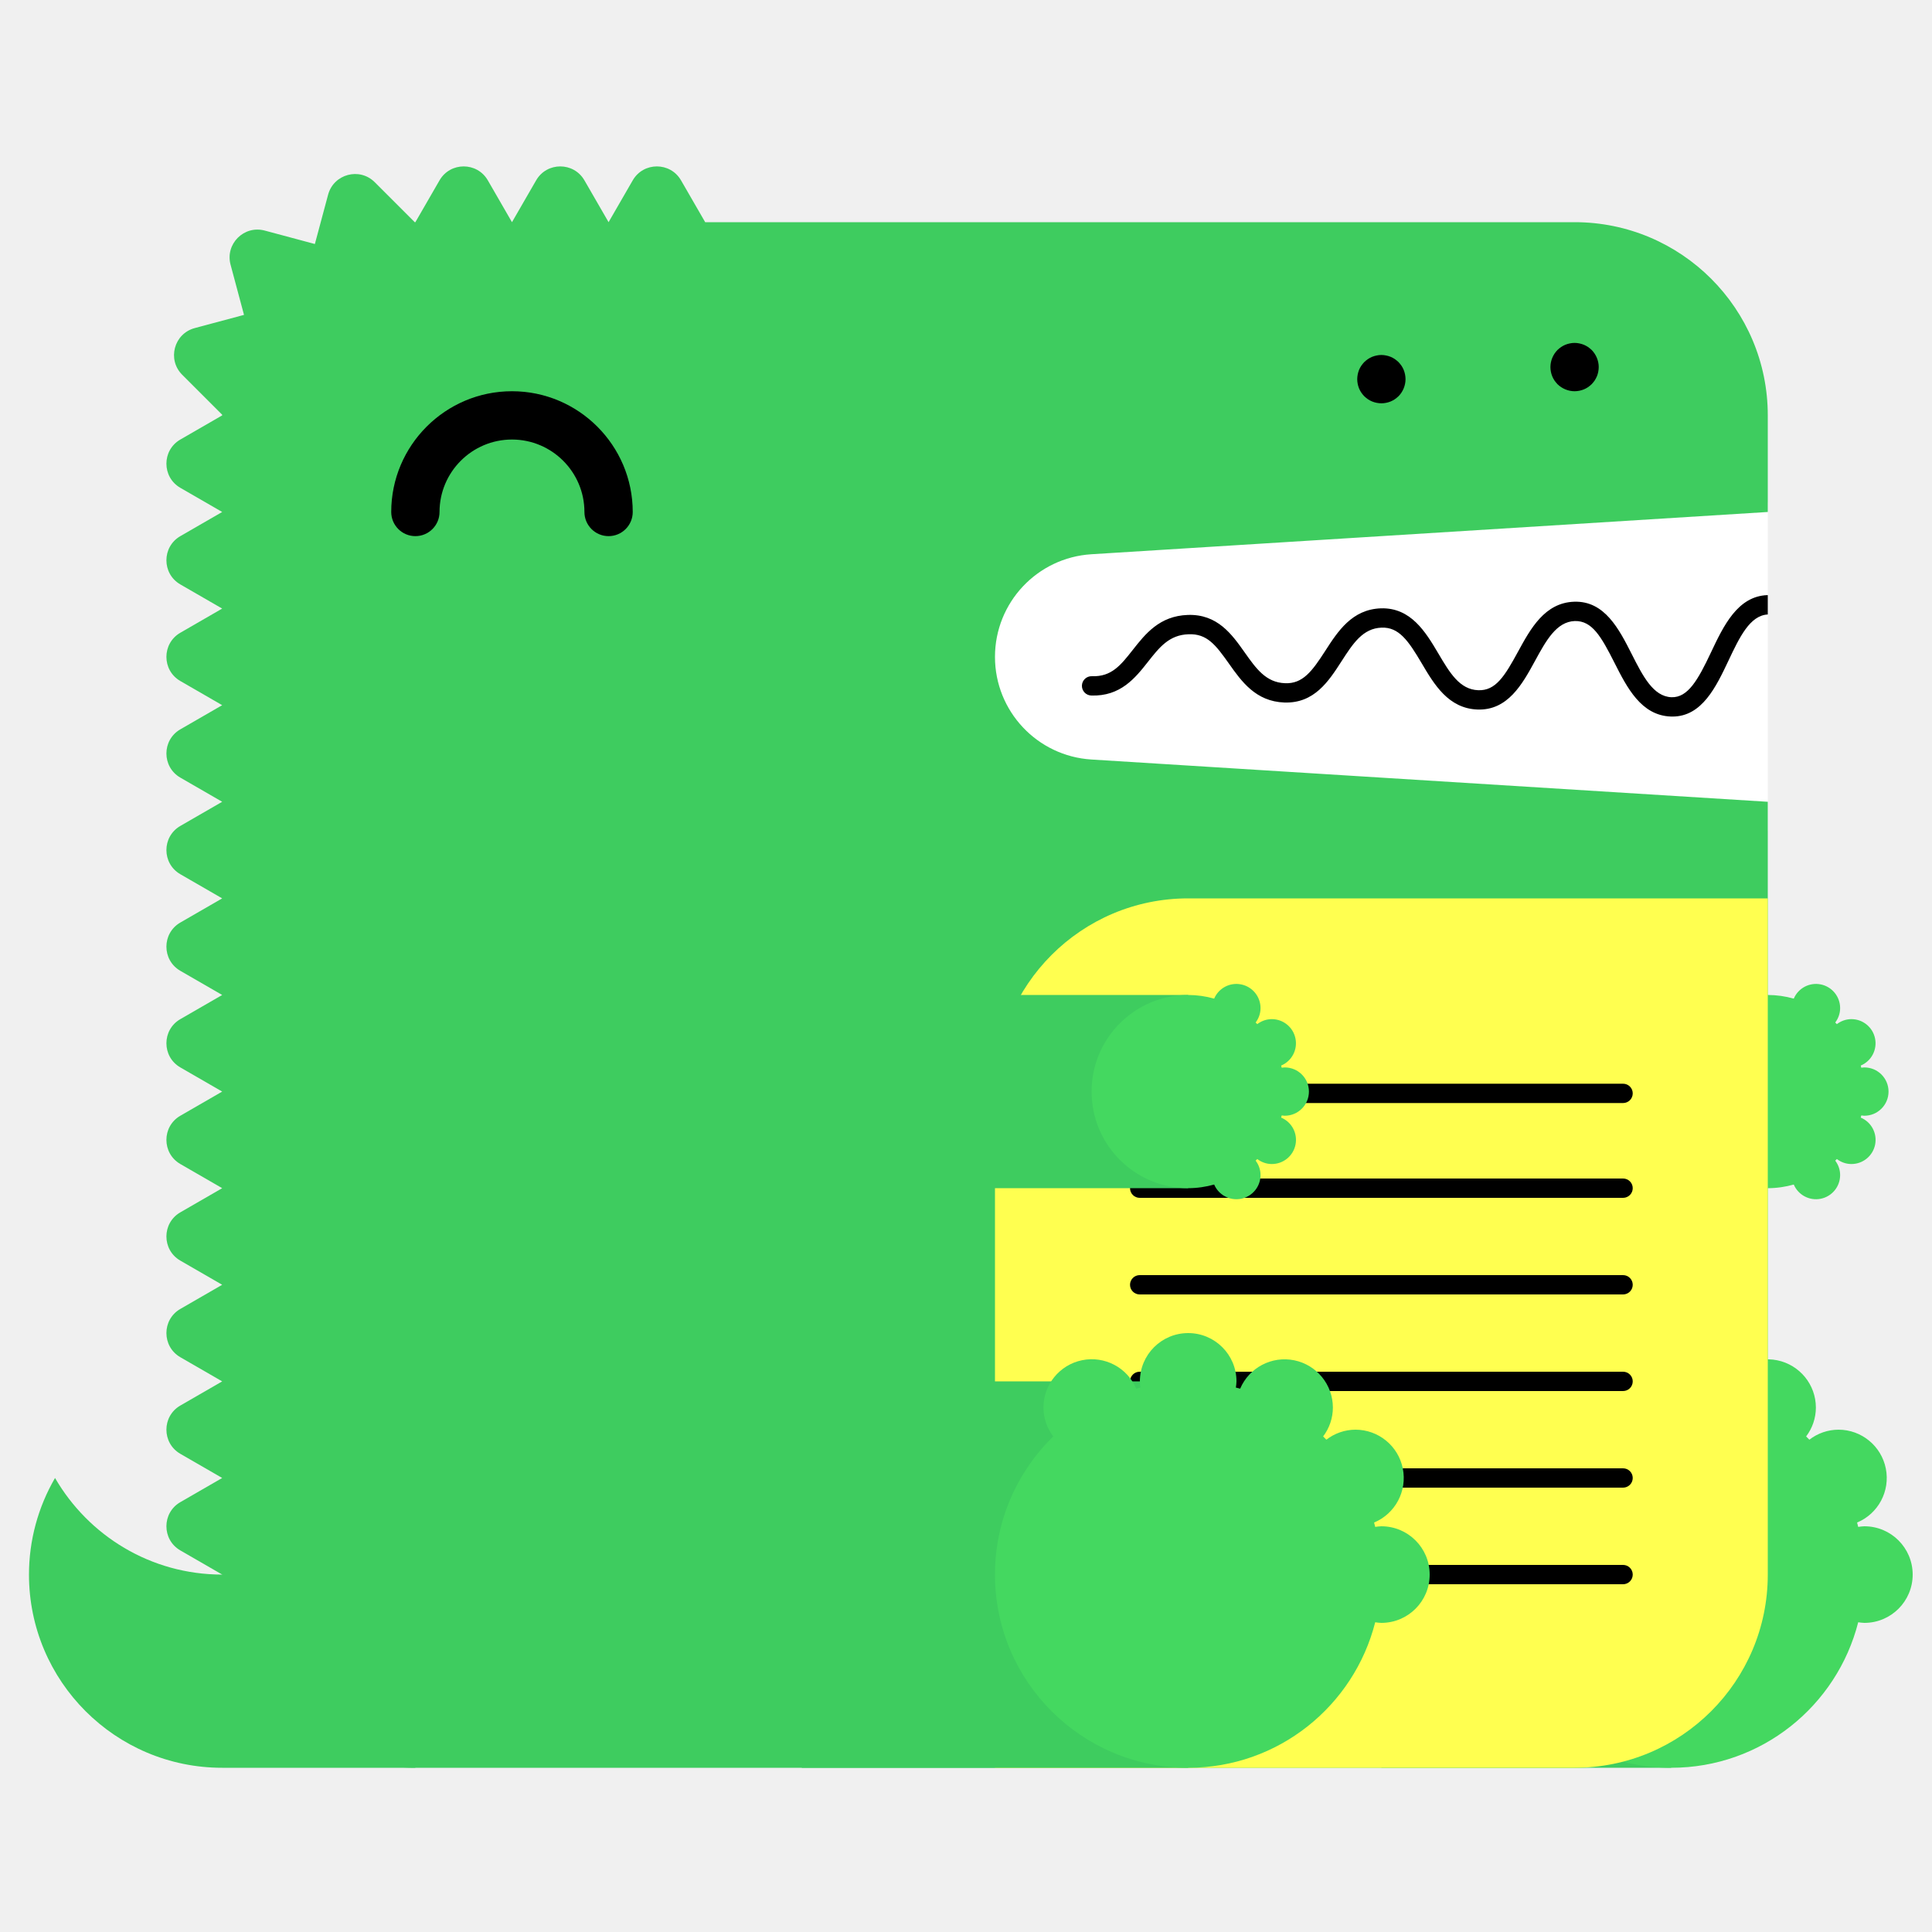
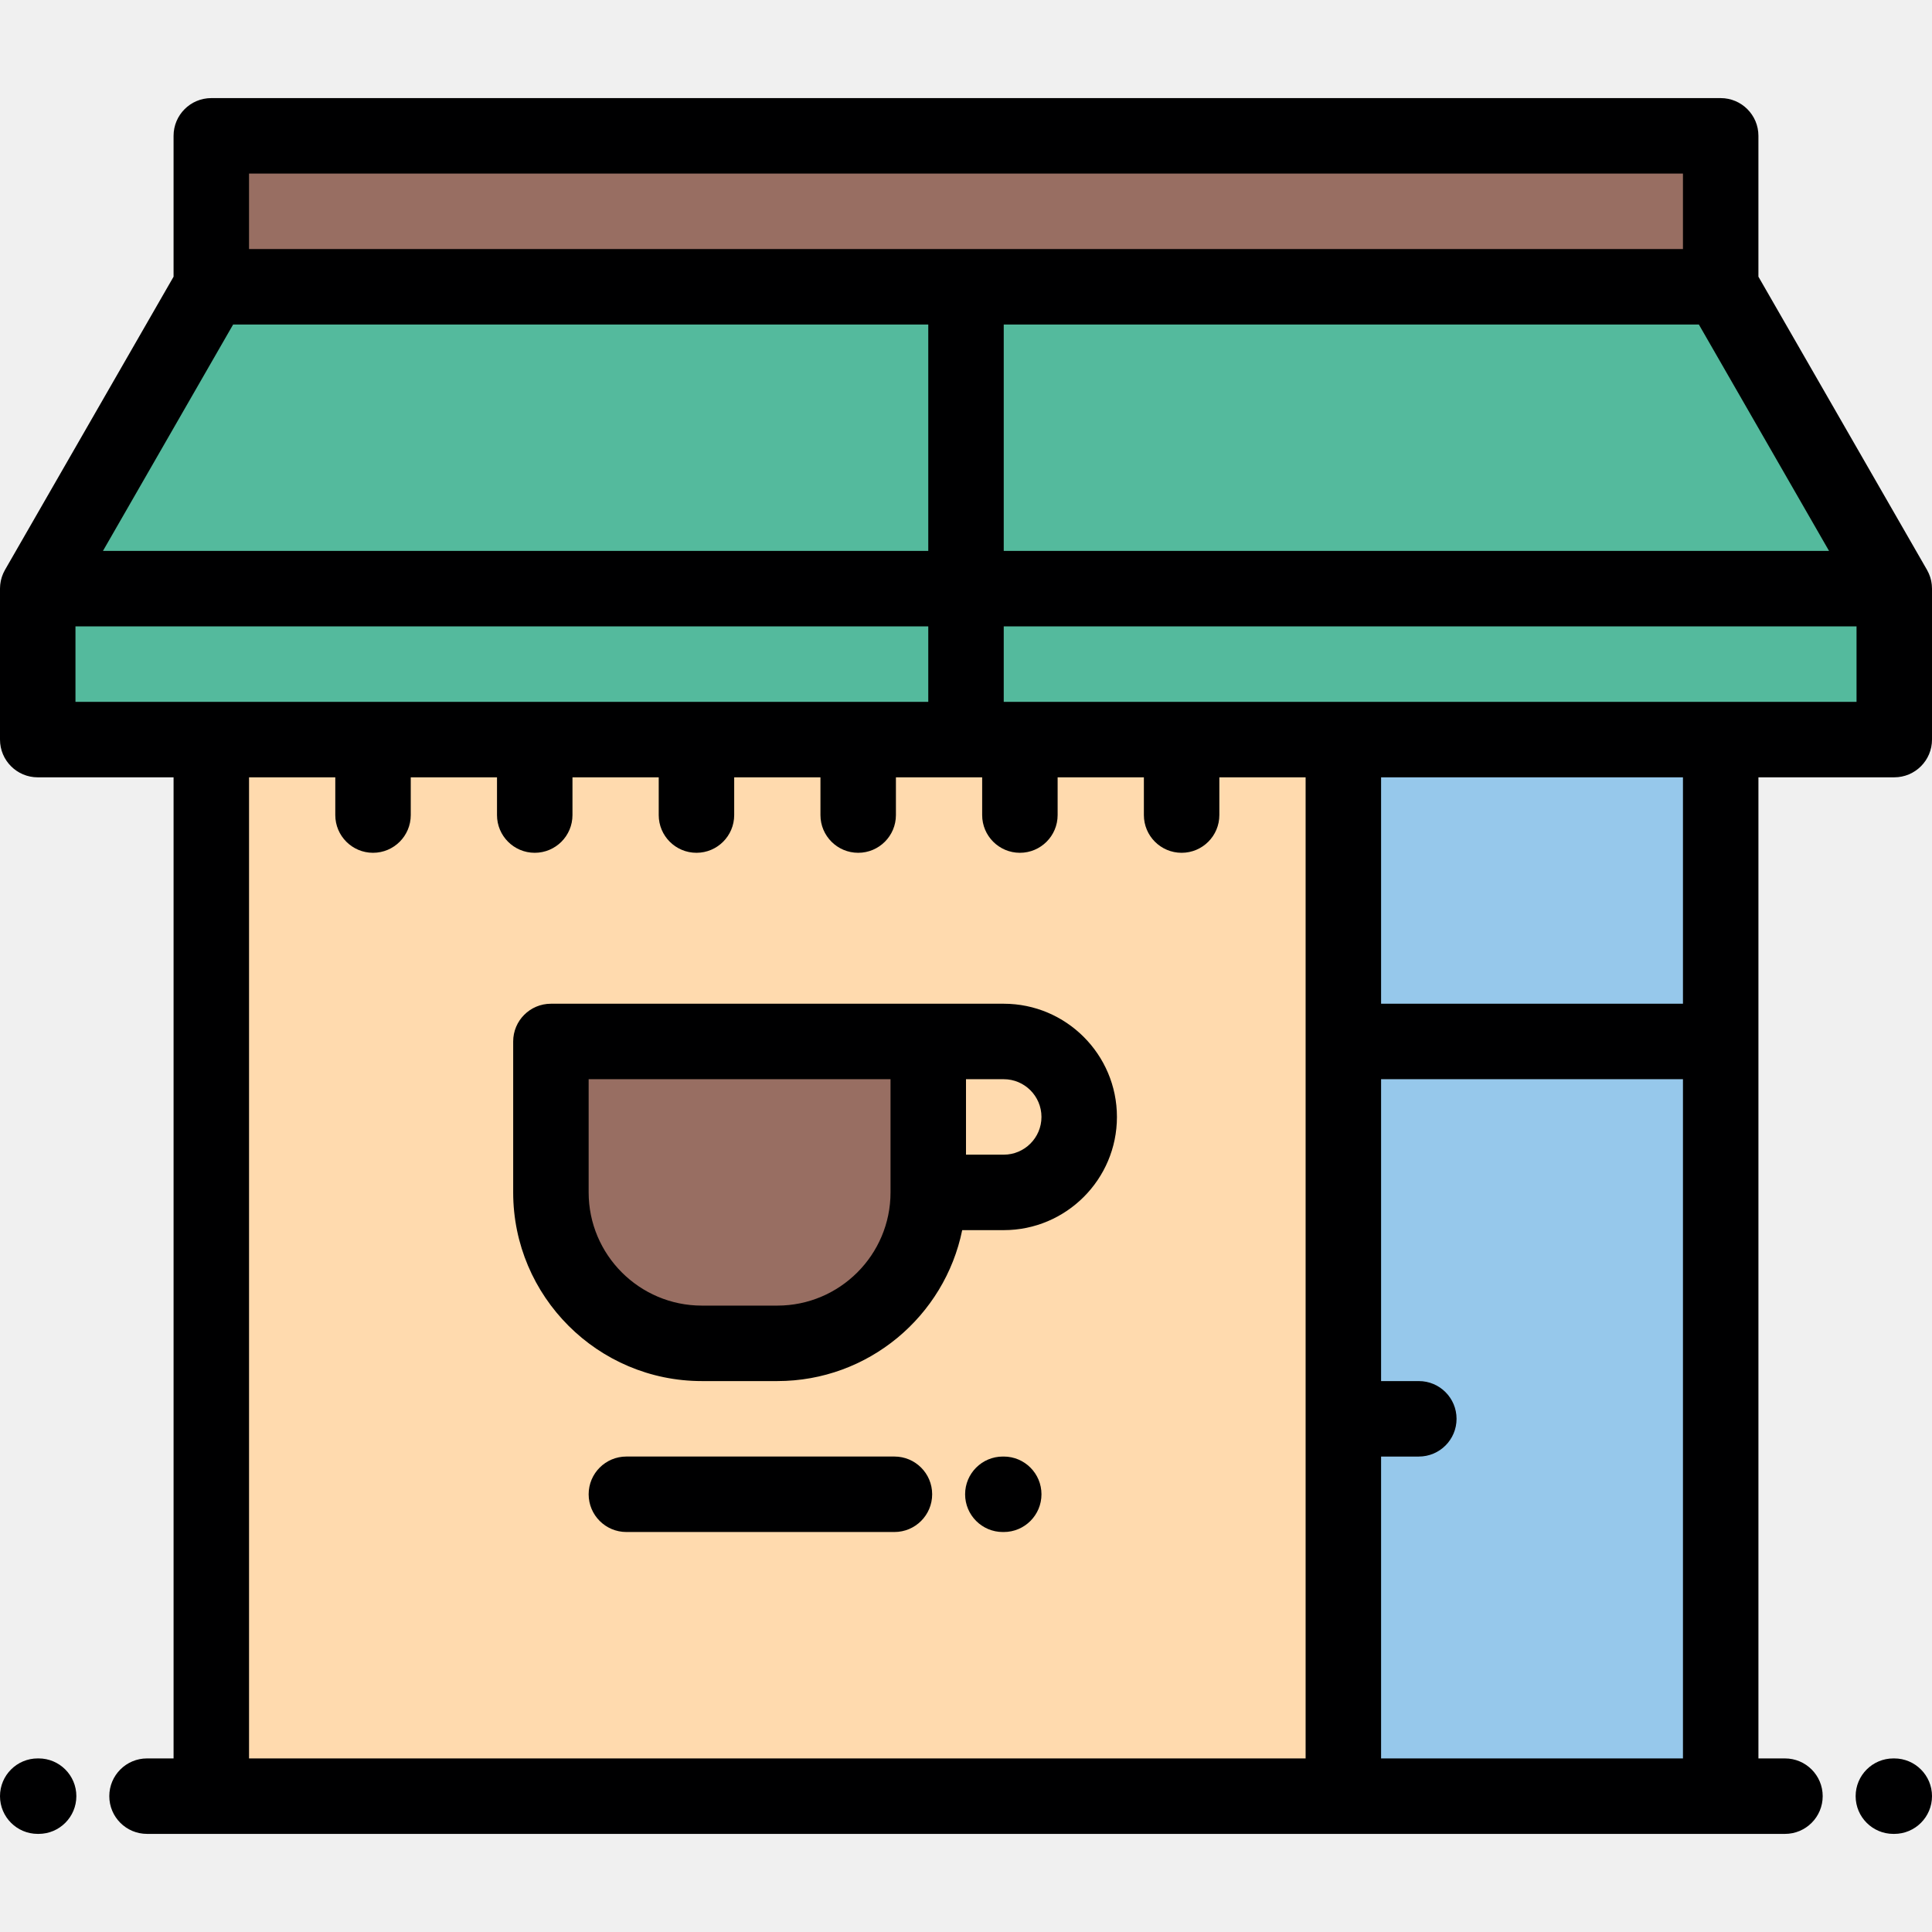
- <svg xmlns="http://www.w3.org/2000/svg" width="200" height="200" viewBox="0 0 200 200">
-   <g fill="none" fill-rule="evenodd">
-     <path fill="#FFF" d="M99 52h84v34H99z" />
-     <path d="M23 163c-7.398 0-13.843-4.027-17.303-10A19.886 19.886 0 0 0 3 163c0 11.046 8.954 20 20 20h20v-20H23z" fill="#3ECC5F" />
-     <path d="M112.98 57.376L183 53V43c0-11.046-8.954-20-20-20H73l-2.5-4.33c-1.112-1.925-3.889-1.925-5 0L63 23l-2.5-4.33c-1.111-1.925-3.889-1.925-5 0L53 23l-2.5-4.33c-1.111-1.925-3.889-1.925-5 0L43 23c-.022 0-.042.003-.065.003l-4.142-4.141c-1.57-1.571-4.252-.853-4.828 1.294l-1.369 5.104-5.192-1.392c-2.148-.575-4.111 1.389-3.535 3.536l1.39 5.193-5.102 1.367c-2.148.576-2.867 3.259-1.296 4.83l4.142 4.142c0 .021-.003.042-.003.064l-4.33 2.5c-1.925 1.111-1.925 3.889 0 5L23 53l-4.33 2.5c-1.925 1.111-1.925 3.889 0 5L23 63l-4.33 2.5c-1.925 1.111-1.925 3.889 0 5L23 73l-4.33 2.5c-1.925 1.111-1.925 3.889 0 5L23 83l-4.33 2.5c-1.925 1.111-1.925 3.889 0 5L23 93l-4.33 2.5c-1.925 1.111-1.925 3.889 0 5L23 103l-4.33 2.5c-1.925 1.111-1.925 3.889 0 5L23 113l-4.33 2.5c-1.925 1.111-1.925 3.889 0 5L23 123l-4.33 2.5c-1.925 1.111-1.925 3.889 0 5L23 133l-4.33 2.5c-1.925 1.111-1.925 3.889 0 5L23 143l-4.33 2.5c-1.925 1.111-1.925 3.889 0 5L23 153l-4.33 2.5c-1.925 1.111-1.925 3.889 0 5L23 163c0 11.046 8.954 20 20 20h120c11.046 0 20-8.954 20-20V83l-70.02-4.376A10.645 10.645 0 0 1 103 68c0-5.621 4.37-10.273 9.98-10.624" fill="#3ECC5F" />
-     <path fill="#3ECC5F" d="M143 183h30v-40h-30z" />
-     <path d="M193 158c-.219 0-.428.037-.639.064-.038-.15-.074-.301-.116-.451A5 5 0 0 0 190.32 148a4.96 4.96 0 0 0-3.016 1.036 26.531 26.531 0 0 0-.335-.336 4.955 4.955 0 0 0 1.011-2.987 5 5 0 0 0-9.599-1.959c-.148-.042-.297-.077-.445-.115.027-.211.064-.42.064-.639a5 5 0 0 0-5-5 5 5 0 0 0-5 5c0 .219.037.428.064.639-.148.038-.297.073-.445.115a4.998 4.998 0 0 0-9.599 1.959c0 1.125.384 2.151 1.011 2.987-3.717 3.632-6.031 8.693-6.031 14.3 0 11.046 8.954 20 20 20 9.339 0 17.16-6.41 19.361-15.064.211.027.42.064.639.064a5 5 0 0 0 5-5 5 5 0 0 0-5-5" fill="#44D860" />
-     <path fill="#3ECC5F" d="M153 123h30v-20h-30z" />
-     <path d="M193 115.5a2.5 2.5 0 1 0 0-5c-.109 0-.214.019-.319.032-.02-.075-.037-.15-.058-.225a2.501 2.501 0 0 0-.963-4.807c-.569 0-1.088.197-1.508.518a6.653 6.653 0 0 0-.168-.168c.314-.417.506-.931.506-1.494a2.5 2.5 0 0 0-4.8-.979A9.987 9.987 0 0 0 183 103c-5.522 0-10 4.478-10 10s4.478 10 10 10c.934 0 1.833-.138 2.69-.377a2.5 2.5 0 0 0 4.8-.979c0-.563-.192-1.077-.506-1.494.057-.055.113-.111.168-.168.42.321.939.518 1.508.518a2.5 2.5 0 0 0 .963-4.807c.021-.074.038-.15.058-.225.105.013.21.032.319.032" fill="#44D860" />
-     <path d="M63 55.5a2.5 2.5 0 0 1-2.5-2.5c0-4.136-3.364-7.5-7.5-7.5s-7.5 3.364-7.5 7.5a2.5 2.5 0 1 1-5 0c0-6.893 5.607-12.5 12.5-12.5S65.5 46.107 65.5 53a2.5 2.5 0 0 1-2.5 2.5" fill="#000" />
-     <path d="M103 183h60c11.046 0 20-8.954 20-20V93h-60c-11.046 0-20 8.954-20 20v70z" fill="#FFFF50" />
-     <path d="M168.02 124h-50.04a1 1 0 1 1 0-2h50.04a1 1 0 1 1 0 2m0 20h-50.04a1 1 0 1 1 0-2h50.04a1 1 0 1 1 0 2m0 20h-50.04a1 1 0 1 1 0-2h50.04a1 1 0 1 1 0 2m0-49.814h-50.04a1 1 0 1 1 0-2h50.04a1 1 0 1 1 0 2m0 19.814h-50.04a1 1 0 1 1 0-2h50.04a1 1 0 1 1 0 2m0 20h-50.04a1 1 0 1 1 0-2h50.04a1 1 0 1 1 0 2M183 61.611c-.012 0-.022-.006-.034-.005-3.09.105-4.552 3.196-5.842 5.923-1.346 2.85-2.387 4.703-4.093 4.647-1.889-.068-2.969-2.202-4.113-4.46-1.314-2.594-2.814-5.536-5.963-5.426-3.046.104-4.513 2.794-5.807 5.167-1.377 2.528-2.314 4.065-4.121 3.994-1.927-.07-2.951-1.805-4.136-3.813-1.321-2.236-2.848-4.75-5.936-4.664-2.994.103-4.465 2.385-5.763 4.4-1.373 2.13-2.335 3.428-4.165 3.351-1.973-.07-2.992-1.51-4.171-3.177-1.324-1.873-2.816-3.993-5.895-3.89-2.928.1-4.399 1.97-5.696 3.618-1.232 1.564-2.194 2.802-4.229 2.724a1 1 0 0 0-.072 2c3.017.101 4.545-1.8 5.872-3.487 1.177-1.496 2.193-2.787 4.193-2.855 1.926-.082 2.829 1.115 4.195 3.045 1.297 1.834 2.769 3.914 5.731 4.021 3.103.104 4.596-2.215 5.918-4.267 1.182-1.834 2.202-3.417 4.15-3.484 1.793-.067 2.769 1.35 4.145 3.681 1.297 2.197 2.766 4.686 5.787 4.796 3.125.108 4.634-2.62 5.949-5.035 1.139-2.088 2.214-4.06 4.119-4.126 1.793-.042 2.728 1.595 4.111 4.33 1.292 2.553 2.757 5.445 5.825 5.556l.169.003c3.064 0 4.518-3.075 5.805-5.794 1.139-2.41 2.217-4.68 4.067-4.773v-2z" fill="#000" />
-     <path fill="#3ECC5F" d="M83 183h40v-40H83z" />
-     <path d="M143 158c-.219 0-.428.037-.639.064-.038-.15-.074-.301-.116-.451A5 5 0 0 0 140.32 148a4.96 4.96 0 0 0-3.016 1.036 26.531 26.531 0 0 0-.335-.336 4.955 4.955 0 0 0 1.011-2.987 5 5 0 0 0-9.599-1.959c-.148-.042-.297-.077-.445-.115.027-.211.064-.42.064-.639a5 5 0 0 0-5-5 5 5 0 0 0-5 5c0 .219.037.428.064.639-.148.038-.297.073-.445.115a4.998 4.998 0 0 0-9.599 1.959c0 1.125.384 2.151 1.011 2.987-3.717 3.632-6.031 8.693-6.031 14.3 0 11.046 8.954 20 20 20 9.339 0 17.16-6.41 19.361-15.064.211.027.42.064.639.064a5 5 0 0 0 5-5 5 5 0 0 0-5-5" fill="#44D860" />
-     <path fill="#3ECC5F" d="M83 123h40v-20H83z" />
-     <path d="M133 115.5a2.5 2.5 0 1 0 0-5c-.109 0-.214.019-.319.032-.02-.075-.037-.15-.058-.225a2.501 2.501 0 0 0-.963-4.807c-.569 0-1.088.197-1.508.518a6.653 6.653 0 0 0-.168-.168c.314-.417.506-.931.506-1.494a2.5 2.5 0 0 0-4.8-.979A9.987 9.987 0 0 0 123 103c-5.522 0-10 4.478-10 10s4.478 10 10 10c.934 0 1.833-.138 2.69-.377a2.5 2.5 0 0 0 4.8-.979c0-.563-.192-1.077-.506-1.494.057-.055.113-.111.168-.168.42.321.939.518 1.508.518a2.5 2.5 0 0 0 .963-4.807c.021-.074.038-.15.058-.225.105.013.21.032.319.032" fill="#44D860" />
-     <path d="M143 41.75c-.16 0-.33-.02-.49-.05a2.52 2.52 0 0 1-.47-.14c-.15-.06-.29-.14-.431-.23-.13-.09-.259-.2-.38-.31-.109-.12-.219-.24-.309-.38s-.17-.28-.231-.43a2.619 2.619 0 0 1-.189-.96c0-.16.02-.33.05-.49.03-.16.08-.31.139-.47.061-.15.141-.29.231-.43.09-.13.2-.26.309-.38.121-.11.25-.22.38-.31.141-.09.281-.17.431-.23.149-.06.31-.11.47-.14.32-.07.65-.07.98 0 .159.03.32.08.47.14.149.06.29.14.43.23.13.09.259.2.38.31.11.12.22.25.31.38.09.14.17.28.23.43.06.16.11.31.14.47.029.16.05.33.05.49 0 .66-.271 1.31-.73 1.77-.121.11-.25.22-.38.31-.14.09-.281.17-.43.23a2.565 2.565 0 0 1-.96.19m20-1.25c-.66 0-1.3-.27-1.771-.73a3.802 3.802 0 0 1-.309-.38c-.09-.14-.17-.28-.231-.43a2.619 2.619 0 0 1-.189-.96c0-.66.27-1.3.729-1.77.121-.11.25-.22.38-.31.141-.09.281-.17.431-.23.149-.06.31-.11.47-.14.32-.07.66-.07.98 0 .159.03.32.08.47.14.149.06.29.14.43.23.13.09.259.2.38.31.459.47.73 1.11.73 1.77 0 .16-.021.33-.05.49-.03.16-.08.32-.14.47-.07.15-.14.29-.23.43-.09.13-.2.26-.31.38-.121.11-.25.22-.38.31-.14.09-.281.17-.43.23a2.565 2.565 0 0 1-.96.19" fill="#000" />
+ <svg xmlns="http://www.w3.org/2000/svg" id="Capa_1" style="enable-background:new 0 0 511.998 511.998;" version="1.1" viewBox="0 0 511.998 511.998" xml:space="preserve">
+   <g>
+     <polygon points="59.199,75.997 452.797,75.997 456,75.997 456,35.997 55.998,35.997 55.998,75.997  " style="fill:#986E62;" />
+     <g>
+       <polygon points="501.998,155.996 456,75.997 55.998,75.997 10,155.996   " style="fill:#54BA9D;" />
+       <polygon points="501.998,155.996 10,155.996 10,195.999 55.998,195.999 356,195.999 456,195.999     501.998,195.999   " style="fill:#54BA9D;" />
+     </g>
+     <path d="M356,195.999H55.998v280h223.205L356,475.997V275.999V195.999L356,195.999z M245.998,275.999H266   c11,0,19.998,8.999,19.998,20c0,11.002-8.998,19.999-19.998,19.999h-20.002c0,22.001-17.998,40-39.998,40h-20.002   c-22,0-40-17.999-40-40v-39.999H245.998z" style="fill:#FFDAAE;" />
+     <g>
+       <rect height="80" style="fill:#96C8EB;" width="100" x="356" y="195.999" />
+       <polygon points="456,275.999 356,275.999 356,475.997 452.799,475.999 456,475.999   " style="fill:#96C8EB;" />
+     </g>
+     <path d="M285.998,295.999c0-11.001-8.998-20-19.998-20h-20.002v39.999H266   C277,315.998,285.998,307.001,285.998,295.999z" style="fill:#FFDAAE;" />
+     <path d="M245.998,315.998v-39.999h-100v39.999c0,22.001,18,40,40,40H206   C228,355.998,245.998,337.999,245.998,315.998z" style="fill:#986E62;" />
  </g>
+   <g>
+     <path d="M511.992,155.897c-0.002-0.219-0.016-0.437-0.033-0.654c-0.008-0.115-0.012-0.232-0.025-0.346   c-0.021-0.199-0.057-0.398-0.09-0.596c-0.023-0.133-0.041-0.267-0.068-0.398c-0.035-0.16-0.082-0.319-0.123-0.479   c-0.045-0.165-0.086-0.331-0.137-0.493c-0.041-0.123-0.09-0.244-0.135-0.365c-0.07-0.193-0.141-0.387-0.223-0.574   c-0.045-0.102-0.098-0.203-0.147-0.305c-0.096-0.199-0.193-0.398-0.301-0.59c-0.016-0.029-0.027-0.059-0.045-0.088l-44.668-77.687   V35.997c0-5.523-4.478-10-10-10h-400c-5.523,0-10,4.477-10,10v37.33L1.33,151.011c-0.016,0.029-0.027,0.059-0.045,0.088   c-0.107,0.191-0.205,0.391-0.301,0.59c-0.049,0.102-0.102,0.202-0.146,0.305c-0.082,0.188-0.152,0.381-0.223,0.574   c-0.045,0.121-0.094,0.242-0.133,0.365c-0.053,0.162-0.094,0.328-0.137,0.493c-0.043,0.159-0.09,0.318-0.123,0.479   c-0.027,0.132-0.047,0.266-0.068,0.398c-0.035,0.198-0.07,0.396-0.092,0.595c-0.012,0.113-0.016,0.23-0.025,0.347   c-0.016,0.218-0.031,0.436-0.033,0.653c0,0.033-0.004,0.065-0.004,0.099v40.001c0,5.522,4.477,10,10,10h35.998v260h-7.033   c-5.522,0-10,4.478-10,10c0,5.523,4.478,10,10,10h16.994c0.014,0,0.025,0.002,0.039,0.002h396.801H456h17.031   c5.523,0,10-4.478,10-10s-4.477-10-10-10H466V205.997h35.998c5.522,0,10-4.478,10-10v-40.001   C511.998,155.964,511.992,155.931,511.992,155.897z M61.783,85.997H246v59.999H27.285L61.783,85.997z M266,85.997h184.215   l34.498,59.999H266V85.997z M65.998,45.997h380v20h-380L65.998,45.997L65.998,45.997z M20,165.996h226v20.001H20V165.996z    M88.855,205.997v10.001c0,5.522,4.477,10,10,10c5.521,0,10-4.478,10-10v-10.001h22.856v10.001c0,5.522,4.479,10,10,10   c5.523,0,10-4.478,10-10v-10.001h22.857v10.001c0,5.522,4.477,10,10,10c5.521,0,10-4.478,10-10v-10.001h22.859v10.001   c0,5.522,4.477,10,10,10c5.521,0,10-4.478,10-10v-10.001h18.533c0.014,0,0.025,0.002,0.039,0.002c0.012,0,0.025-0.002,0.039-0.002   h4.244v10.001c0,5.522,4.478,10,10,10c5.523,0,10-4.478,10-10v-10.001h22.857v10.001c0,5.522,4.479,10,10,10   c5.523,0,10-4.478,10-10v-10.001H346v260.002H65.998V205.997H88.855z M366,465.999v-80h10c5.523,0,10-4.478,10-10s-4.477-10-10-10   h-10v-80h80v180H366z M446,265.999h-80v-60.002h80V265.999z M491.998,185.997H266v-20.001h225.998V185.997z" style="fill:#000001;" />
+     <path d="M10.234,465.997H10c-5.523,0-10,4.478-10,10c0,5.523,4.477,10,10,10h0.234c5.522,0,10-4.477,10-10   C20.234,470.475,15.756,465.997,10.234,465.997z" style="fill:#000001;" />
+     <path d="M185.998,365.998H206c24.145,0,44.346-17.205,48.992-40H266c16.541,0,29.998-13.457,29.998-29.999   s-13.457-30-29.998-30h-20.002h-100c-5.521,0-10,4.478-10,10v39.999C135.998,343.568,158.428,365.998,185.998,365.998z    M275.998,295.999c0,5.514-4.484,9.999-9.998,9.999h-10.002v-19.999H266C271.514,285.999,275.998,290.485,275.998,295.999z    M155.998,285.999h80v29.999c0,16.542-13.457,30-29.998,30h-20.002c-16.541,0-30-13.458-30-30V285.999z" style="fill:#000001;" />
+     <path d="M501.998,465.999h-0.236c-5.523,0-10,4.478-10,10s4.477,10,10,10h0.236c5.522,0,10-4.478,10-10   S507.52,465.999,501.998,465.999z" style="fill:#000001;" />
+     <path d="M266,385.999h-0.236c-5.523,0-10,4.478-10,10s4.477,10,10,10H266c5.521,0,10-4.478,10-10   S271.521,385.999,266,385.999z" style="fill:#000001;" />
+     <path d="M237.033,385.996h-71.035c-5.523,0-10,4.478-10,10s4.477,10,10,10h71.035c5.523,0,10-4.478,10-10   S242.557,385.996,237.033,385.996z" style="fill:#000001;" />
+   </g>
+   <g />
+   <g />
+   <g />
+   <g />
+   <g />
+   <g />
+   <g />
+   <g />
+   <g />
+   <g />
+   <g />
+   <g />
+   <g />
+   <g />
+   <g />
</svg>
